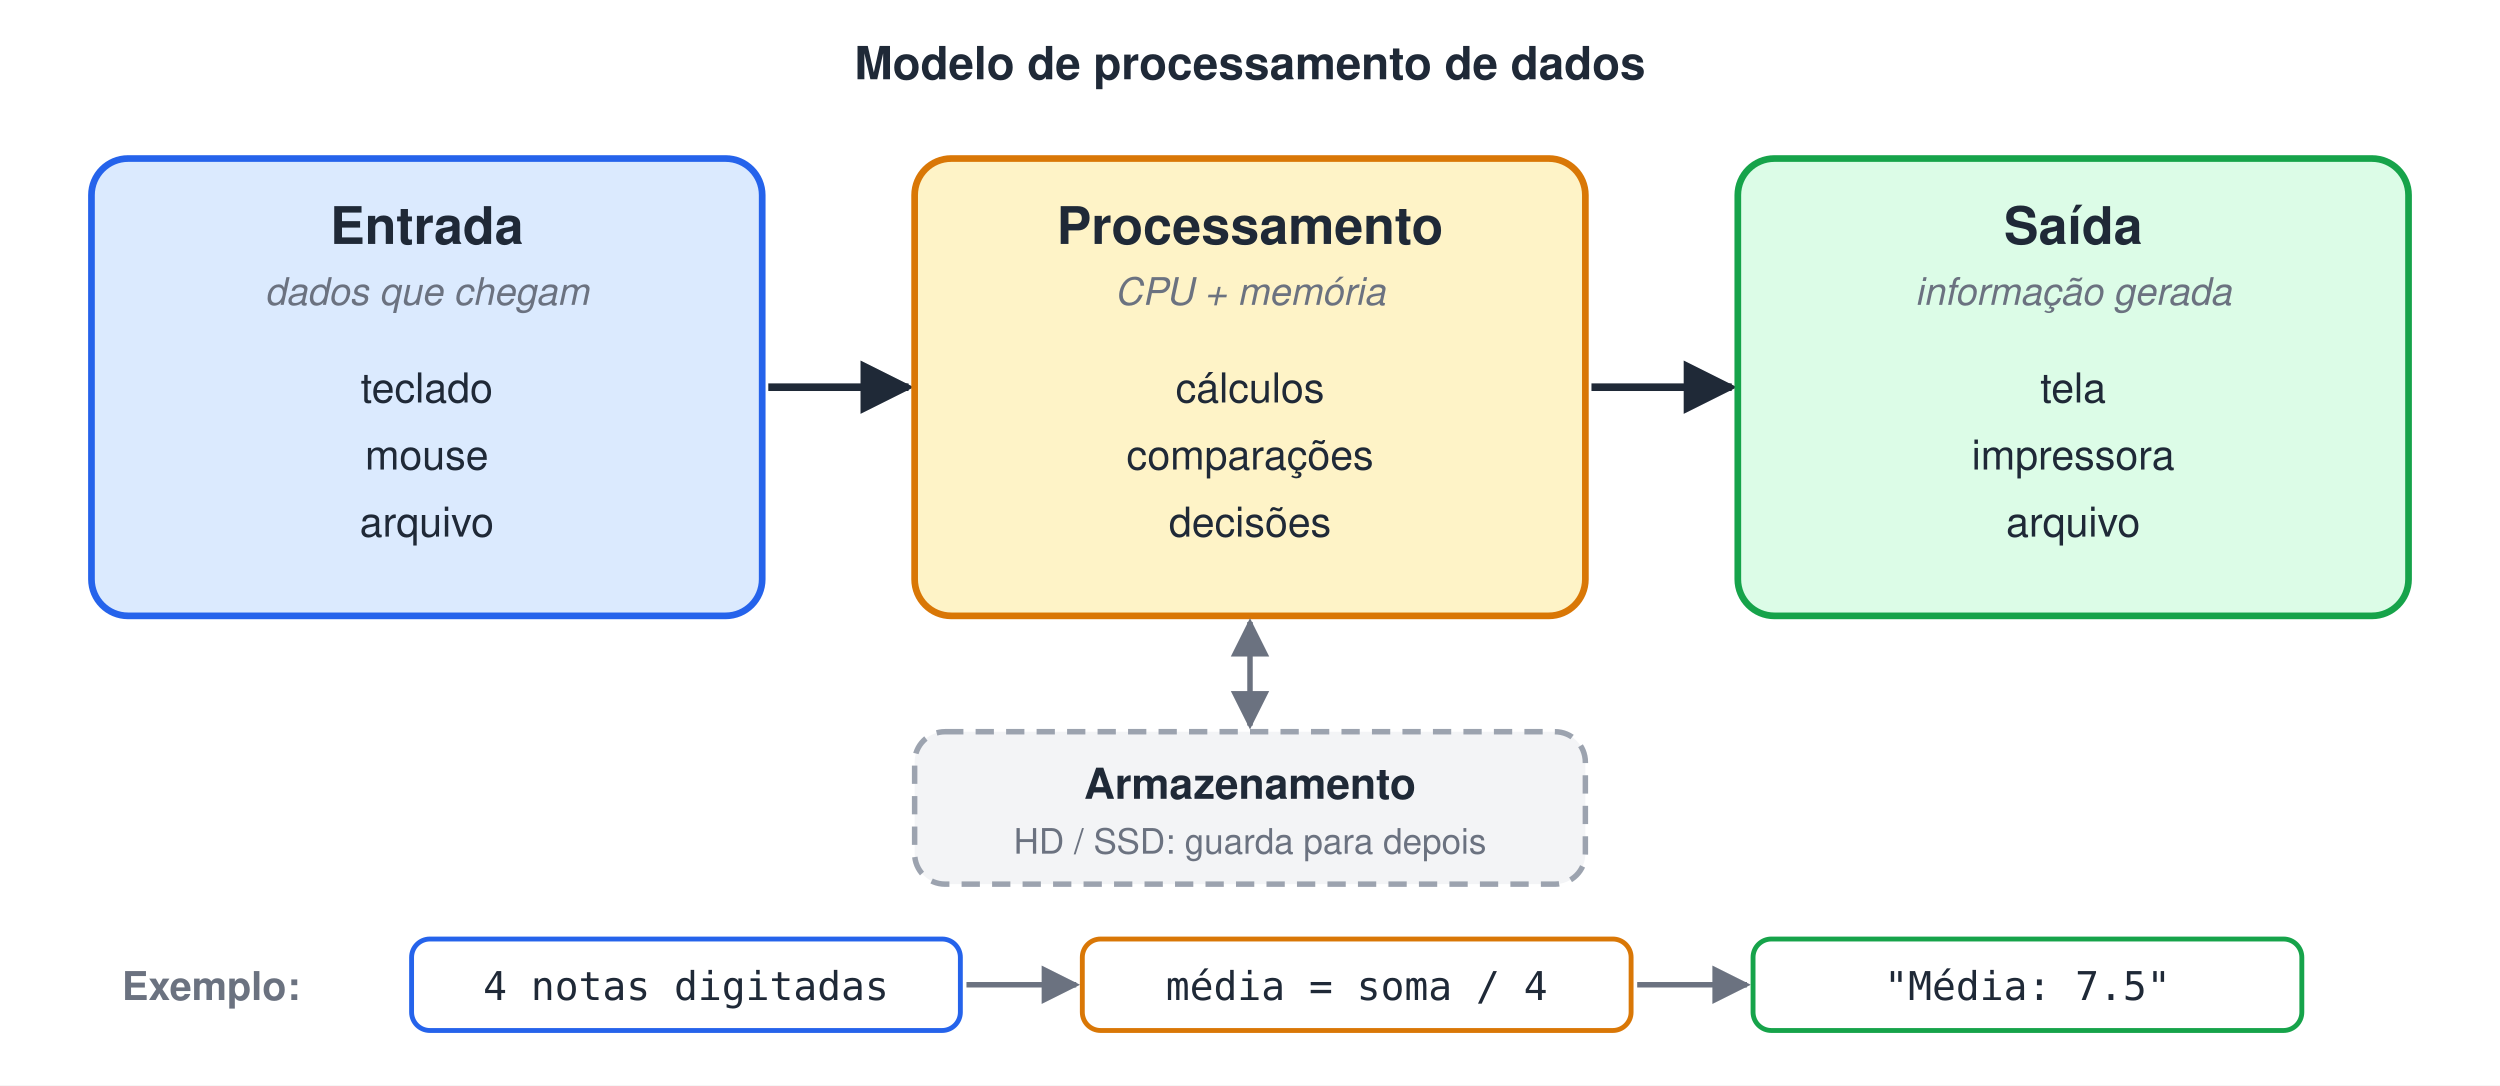
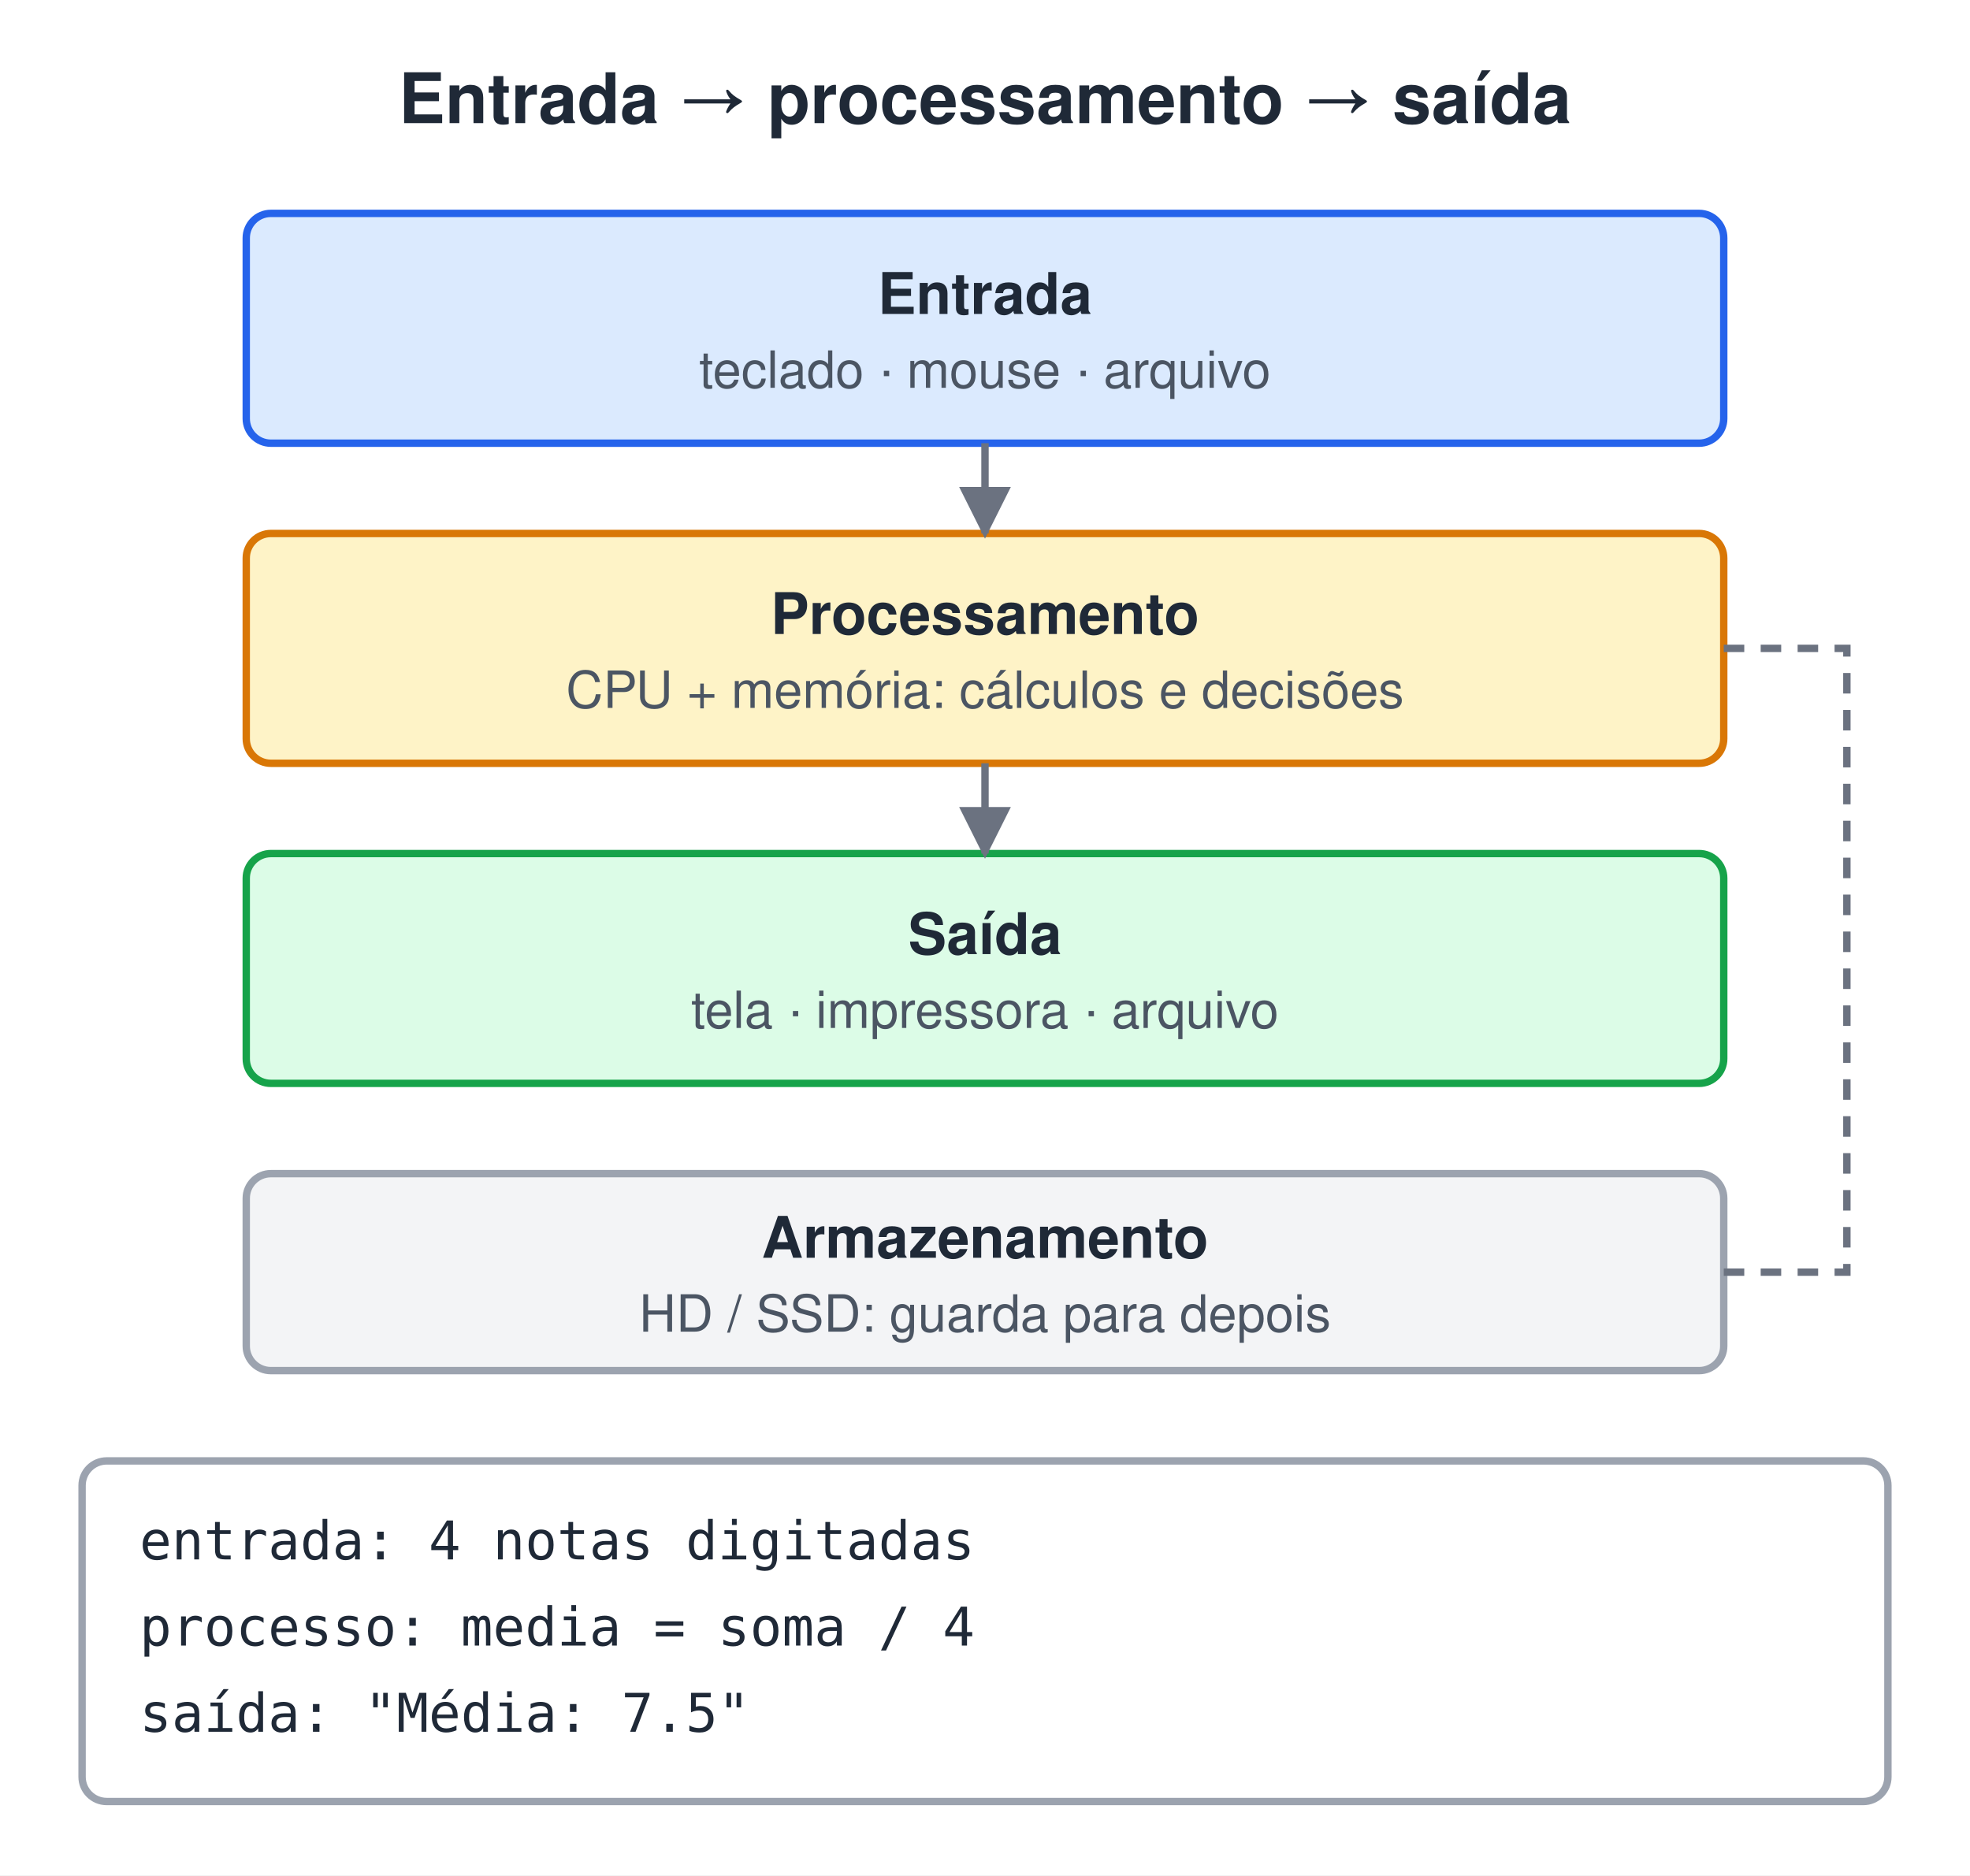
- <svg xmlns="http://www.w3.org/2000/svg" width="820" height="356" viewBox="0 0 820 356">
-   <style>text{font-family:Helvetica, Arial, 'DejaVu Sans', sans-serif}.m{font-family:Menlo, Consolas, 'DejaVu Sans Mono', monospace}</style>
+ <svg xmlns="http://www.w3.org/2000/svg" width="480" height="457" viewBox="0 0 480 457">
+   <style>text{white-space:pre;font-family:Helvetica,Arial,sans-serif;font-size:14px;fill:#1F2937}.t{font-size:17px;font-weight:bold}.b{font-weight:bold}.m{font-family:Menlo,Consolas,monospace;font-size:13px}.s{font-size:12.5px;fill:#4B5563}.n{font-size:13px;font-style:italic;fill:#4B5563}.c{text-anchor:middle}.r{text-anchor:end}.xB{fill:#DBEAFE;stroke:#2563EB}.xG{fill:#DCFCE7;stroke:#16A34A}.xO{fill:#FEF3C7;stroke:#D97706}.xP{fill:#EDE9FE;stroke:#7C3AED}.xR{fill:#FEE2E2;stroke:#DC2626}.xY{fill:#F3F4F6;stroke:#9CA3AF}.xW{fill:#fff;stroke:#9CA3AF}.xT{fill:#CCFBF1;stroke:#0D9488}.xK{fill:#FCE7F3;stroke:#DB2777}rect,ellipse,polygon{stroke-width:1.8}.l{stroke:#6B7280;stroke-width:1.8;fill:none}.d{stroke-dasharray:5 4}</style>
  <defs>
-     <marker id="ara" viewBox="0 0 10 10" refX="9" refY="5" markerWidth="7" markerHeight="7" orient="auto-start-reverse">
-       <path d="M0,0 L10,5 L0,10 z" fill="#1F2937" />
-     </marker>
-     <marker id="arg" viewBox="0 0 10 10" refX="9" refY="5" markerWidth="7" markerHeight="7" orient="auto-start-reverse">
-       <path d="M0,0 L10,5 L0,10 z" fill="#6B7280" />
+     <marker id="a" viewBox="0 0 10 10" refX="9" refY="5" markerWidth="7" markerHeight="7" orient="auto-start-reverse">
+       <path d="M0,0L10,5L0,10z" fill="#6B7280" />
    </marker>
  </defs>
-   <rect width="100%" height="100%" fill="#ffffff" />
-   <text x="410" y="26" font-size="15" font-weight="bold" fill="#1F2937" text-anchor="middle">Modelo de processamento de dados</text>
-   <rect x="30" y="52" width="220" height="150" rx="12" fill="#DBEAFE" stroke="#2563EB" stroke-width="2.2" />
-   <text x="140" y="80" font-size="17" font-weight="bold" fill="#1F2937" text-anchor="middle">Entrada</text>
-   <text x="140" y="100" font-size="12.5" font-style="italic" fill="#6B7280" text-anchor="middle">dados que chegam</text>
-   <text x="140" y="132" font-size="13.5" fill="#1F2937" text-anchor="middle">teclado</text>
-   <text x="140" y="154" font-size="13.5" fill="#1F2937" text-anchor="middle">mouse</text>
-   <text x="140" y="176" font-size="13.5" fill="#1F2937" text-anchor="middle">arquivo</text>
-   <line x1="252" y1="127" x2="298" y2="127" stroke="#1F2937" stroke-width="2.5" marker-end="url(#ara)" />
-   <rect x="300" y="52" width="220" height="150" rx="12" fill="#FEF3C7" stroke="#D97706" stroke-width="2.2" />
-   <text x="410" y="80" font-size="17" font-weight="bold" fill="#1F2937" text-anchor="middle">Processamento</text>
-   <text x="410" y="100" font-size="12.5" font-style="italic" fill="#6B7280" text-anchor="middle">CPU + memória</text>
-   <text x="410" y="132" font-size="13.5" fill="#1F2937" text-anchor="middle">cálculos</text>
-   <text x="410" y="154" font-size="13.5" fill="#1F2937" text-anchor="middle">comparações</text>
-   <text x="410" y="176" font-size="13.5" fill="#1F2937" text-anchor="middle">decisões</text>
-   <line x1="522" y1="127" x2="568" y2="127" stroke="#1F2937" stroke-width="2.5" marker-end="url(#ara)" />
-   <rect x="570" y="52" width="220" height="150" rx="12" fill="#DCFCE7" stroke="#16A34A" stroke-width="2.2" />
-   <text x="680" y="80" font-size="17" font-weight="bold" fill="#1F2937" text-anchor="middle">Saída</text>
-   <text x="680" y="100" font-size="12.5" font-style="italic" fill="#6B7280" text-anchor="middle">informação gerada</text>
-   <text x="680" y="132" font-size="13.5" fill="#1F2937" text-anchor="middle">tela</text>
-   <text x="680" y="154" font-size="13.5" fill="#1F2937" text-anchor="middle">impressora</text>
-   <text x="680" y="176" font-size="13.5" fill="#1F2937" text-anchor="middle">arquivo</text>
-   <rect x="300" y="240" width="220" height="50" rx="10" fill="#F3F4F6" stroke="#9CA3AF" stroke-width="1.8" stroke-dasharray="6 4" />
-   <text x="410" y="262" font-size="14" font-weight="bold" fill="#1F2937" text-anchor="middle">Armazenamento</text>
-   <text x="410" y="280" font-size="11.5" fill="#6B7280" text-anchor="middle">HD / SSD: guarda para depois</text>
-   <line x1="410" y1="204" x2="410" y2="238" stroke="#6B7280" stroke-width="1.8" marker-end="url(#arg)" marker-start="url(#arg)" />
-   <text x="40" y="328" font-size="13" font-weight="bold" fill="#6B7280">Exemplo:</text>
-   <rect x="135" y="308" width="180" height="30" rx="6" fill="#fff" stroke="#2563EB" stroke-width="1.6" />
-   <text x="225" y="328" class="m" font-size="13" fill="#1F2937" text-anchor="middle">4 notas digitadas</text>
-   <line x1="317" y1="323" x2="353" y2="323" stroke="#6B7280" stroke-width="1.8" marker-end="url(#arg)" />
-   <rect x="355" y="308" width="180" height="30" rx="6" fill="#fff" stroke="#D97706" stroke-width="1.6" />
-   <text x="445" y="328" class="m" font-size="13" fill="#1F2937" text-anchor="middle">média = soma / 4</text>
-   <line x1="537" y1="323" x2="573" y2="323" stroke="#6B7280" stroke-width="1.8" marker-end="url(#arg)" />
-   <rect x="575" y="308" width="180" height="30" rx="6" fill="#fff" stroke="#16A34A" stroke-width="1.6" />
-   <text x="665" y="328" class="m" font-size="13" fill="#1F2937" text-anchor="middle">"Média: 7.5"</text>
+   <rect width="100%" height="100%" fill="#fff" />
+   <text x="240.0" y="30" class="t c">Entrada → processamento → saída</text>
+   <rect x="60" y="52" width="360" height="56" rx="6" class="xB" />
+   <text x="240.0" y="76.5" class="b c">Entrada</text>
+   <text x="240.0" y="94.5" class="s c">teclado · mouse · arquivo</text>
+   <rect x="60" y="130" width="360" height="56" rx="6" class="xO" />
+   <text x="240.0" y="154.5" class="b c">Processamento</text>
+   <text x="240.0" y="172.5" class="s c">CPU + memória: cálculos e decisões</text>
+   <path d="M240.0,108 L240.0,130" class="l" marker-end="url(#a)" />
+   <rect x="60" y="208" width="360" height="56" rx="6" class="xG" />
+   <text x="240.0" y="232.5" class="b c">Saída</text>
+   <text x="240.0" y="250.5" class="s c">tela · impressora · arquivo</text>
+   <path d="M240.0,186 L240.0,208" class="l" marker-end="url(#a)" />
+   <rect x="60" y="286" width="360" height="48" rx="6" class="xY" />
+   <text x="240.0" y="306.5" class="b c">Armazenamento</text>
+   <text x="240.0" y="324.5" class="s c">HD / SSD: guarda para depois</text>
+   <path d="M420,158 L450,158 L450,310 L420,310" class="l d" />
+   <rect x="20" y="356" width="440" height="83" rx="6" class="xW" />
+   <text x="34" y="380" class="m">entrada:  4 notas digitadas</text>
+   <text x="34" y="401" class="m">processo: media = soma / 4</text>
+   <text x="34" y="422" class="m">saída:    "Média: 7.5"</text>
</svg>
